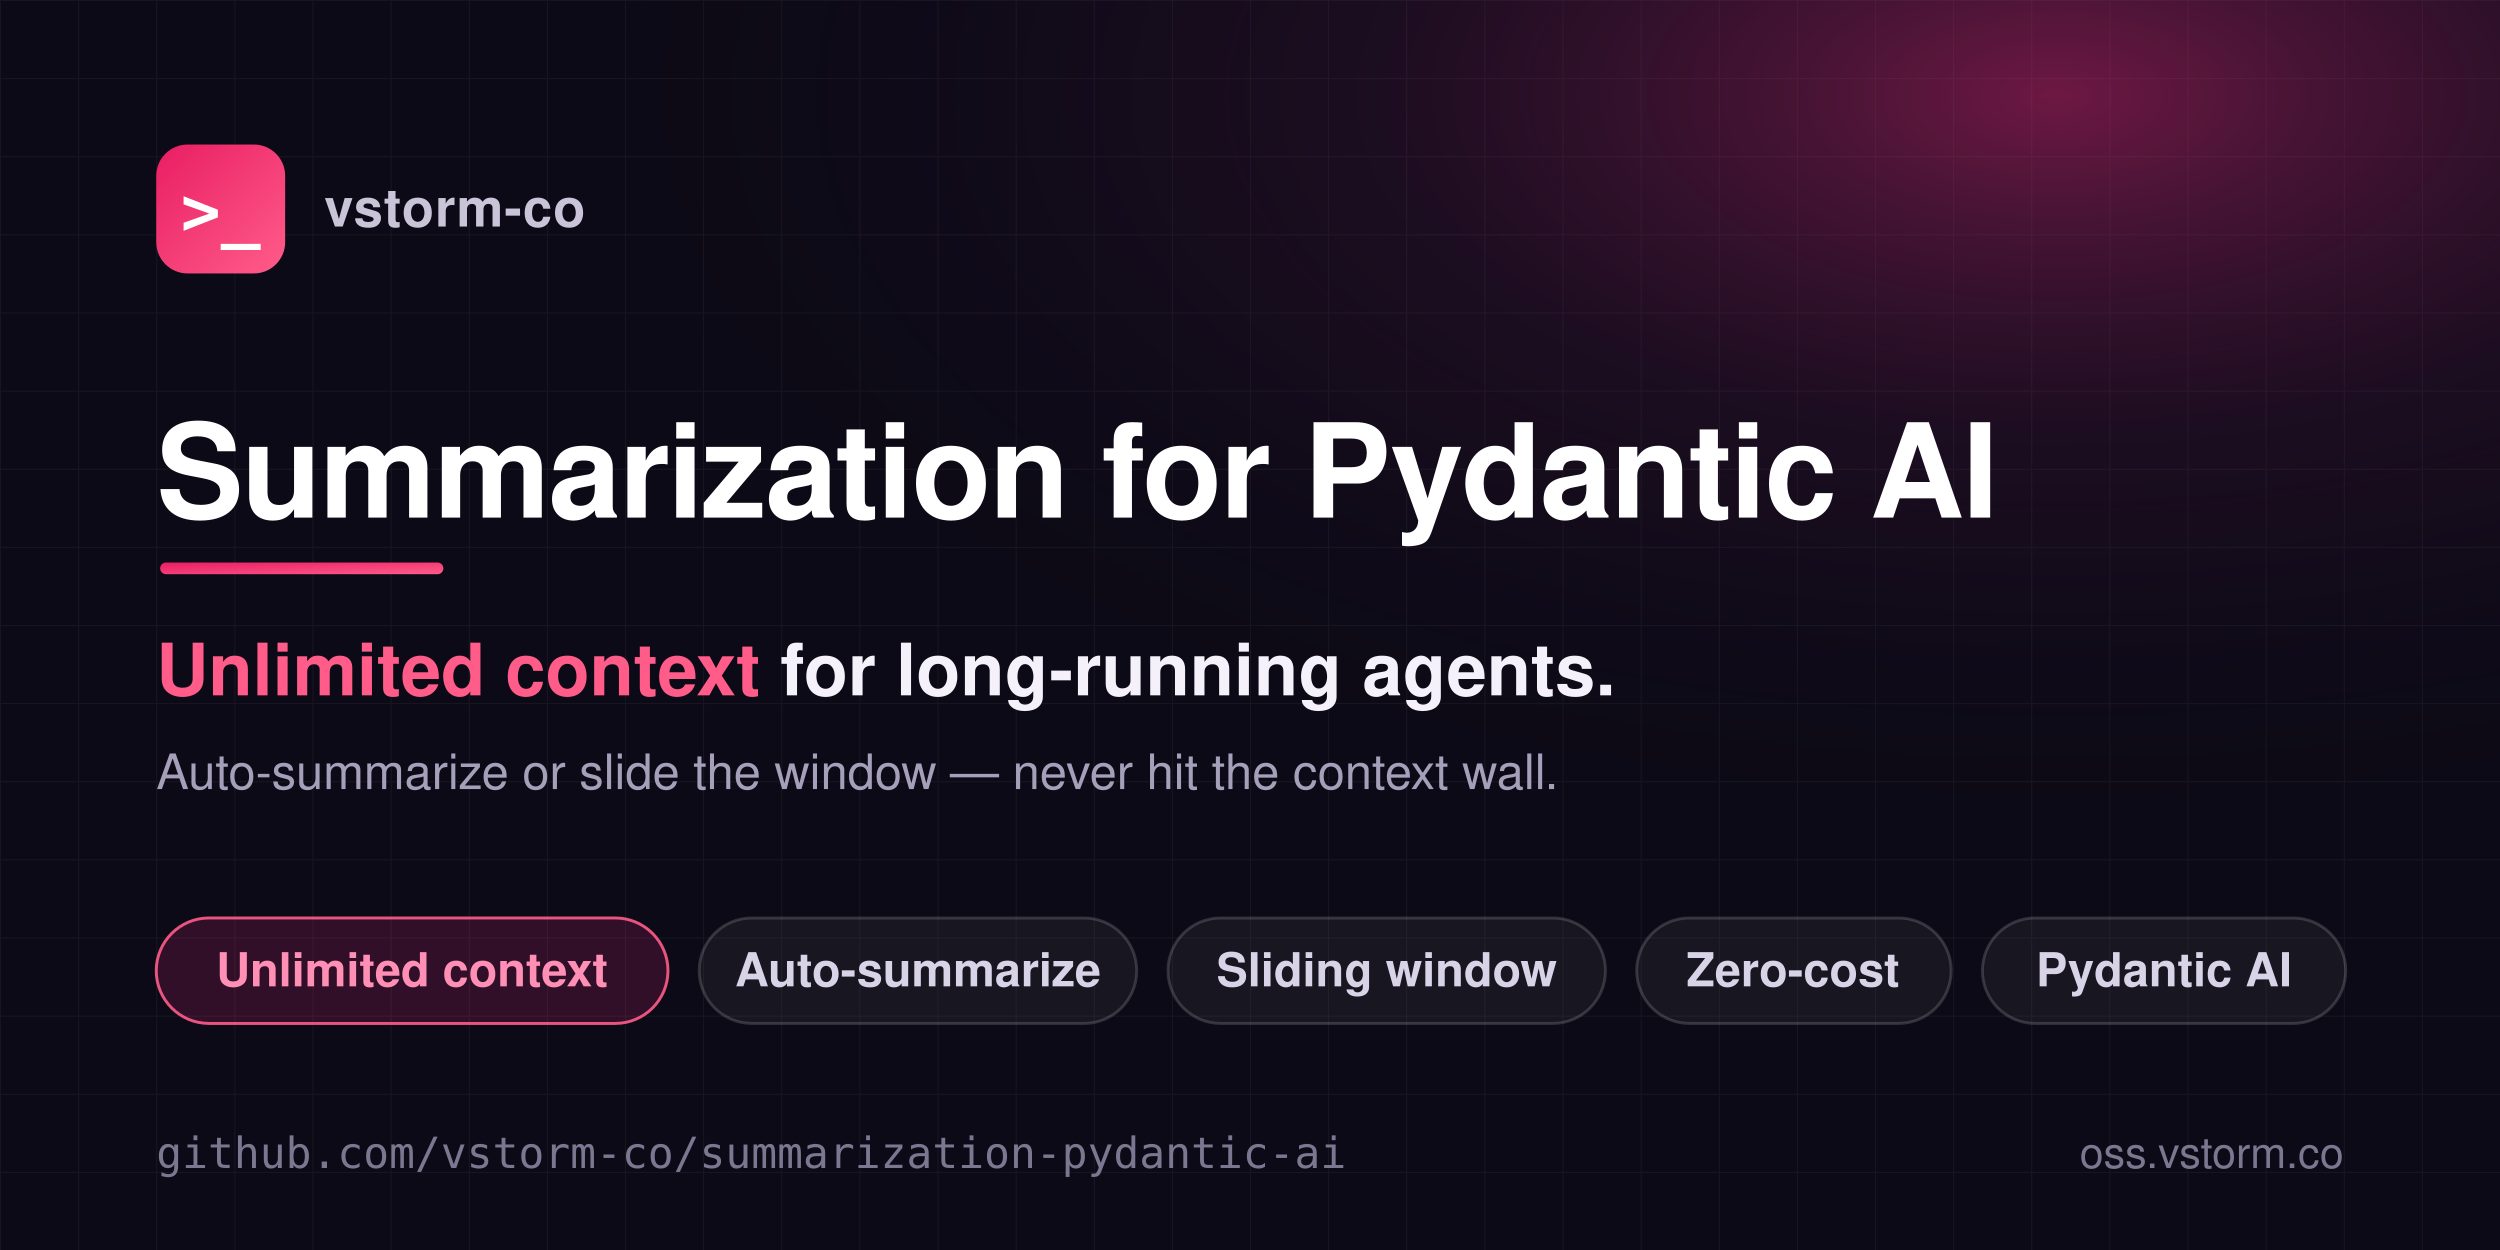
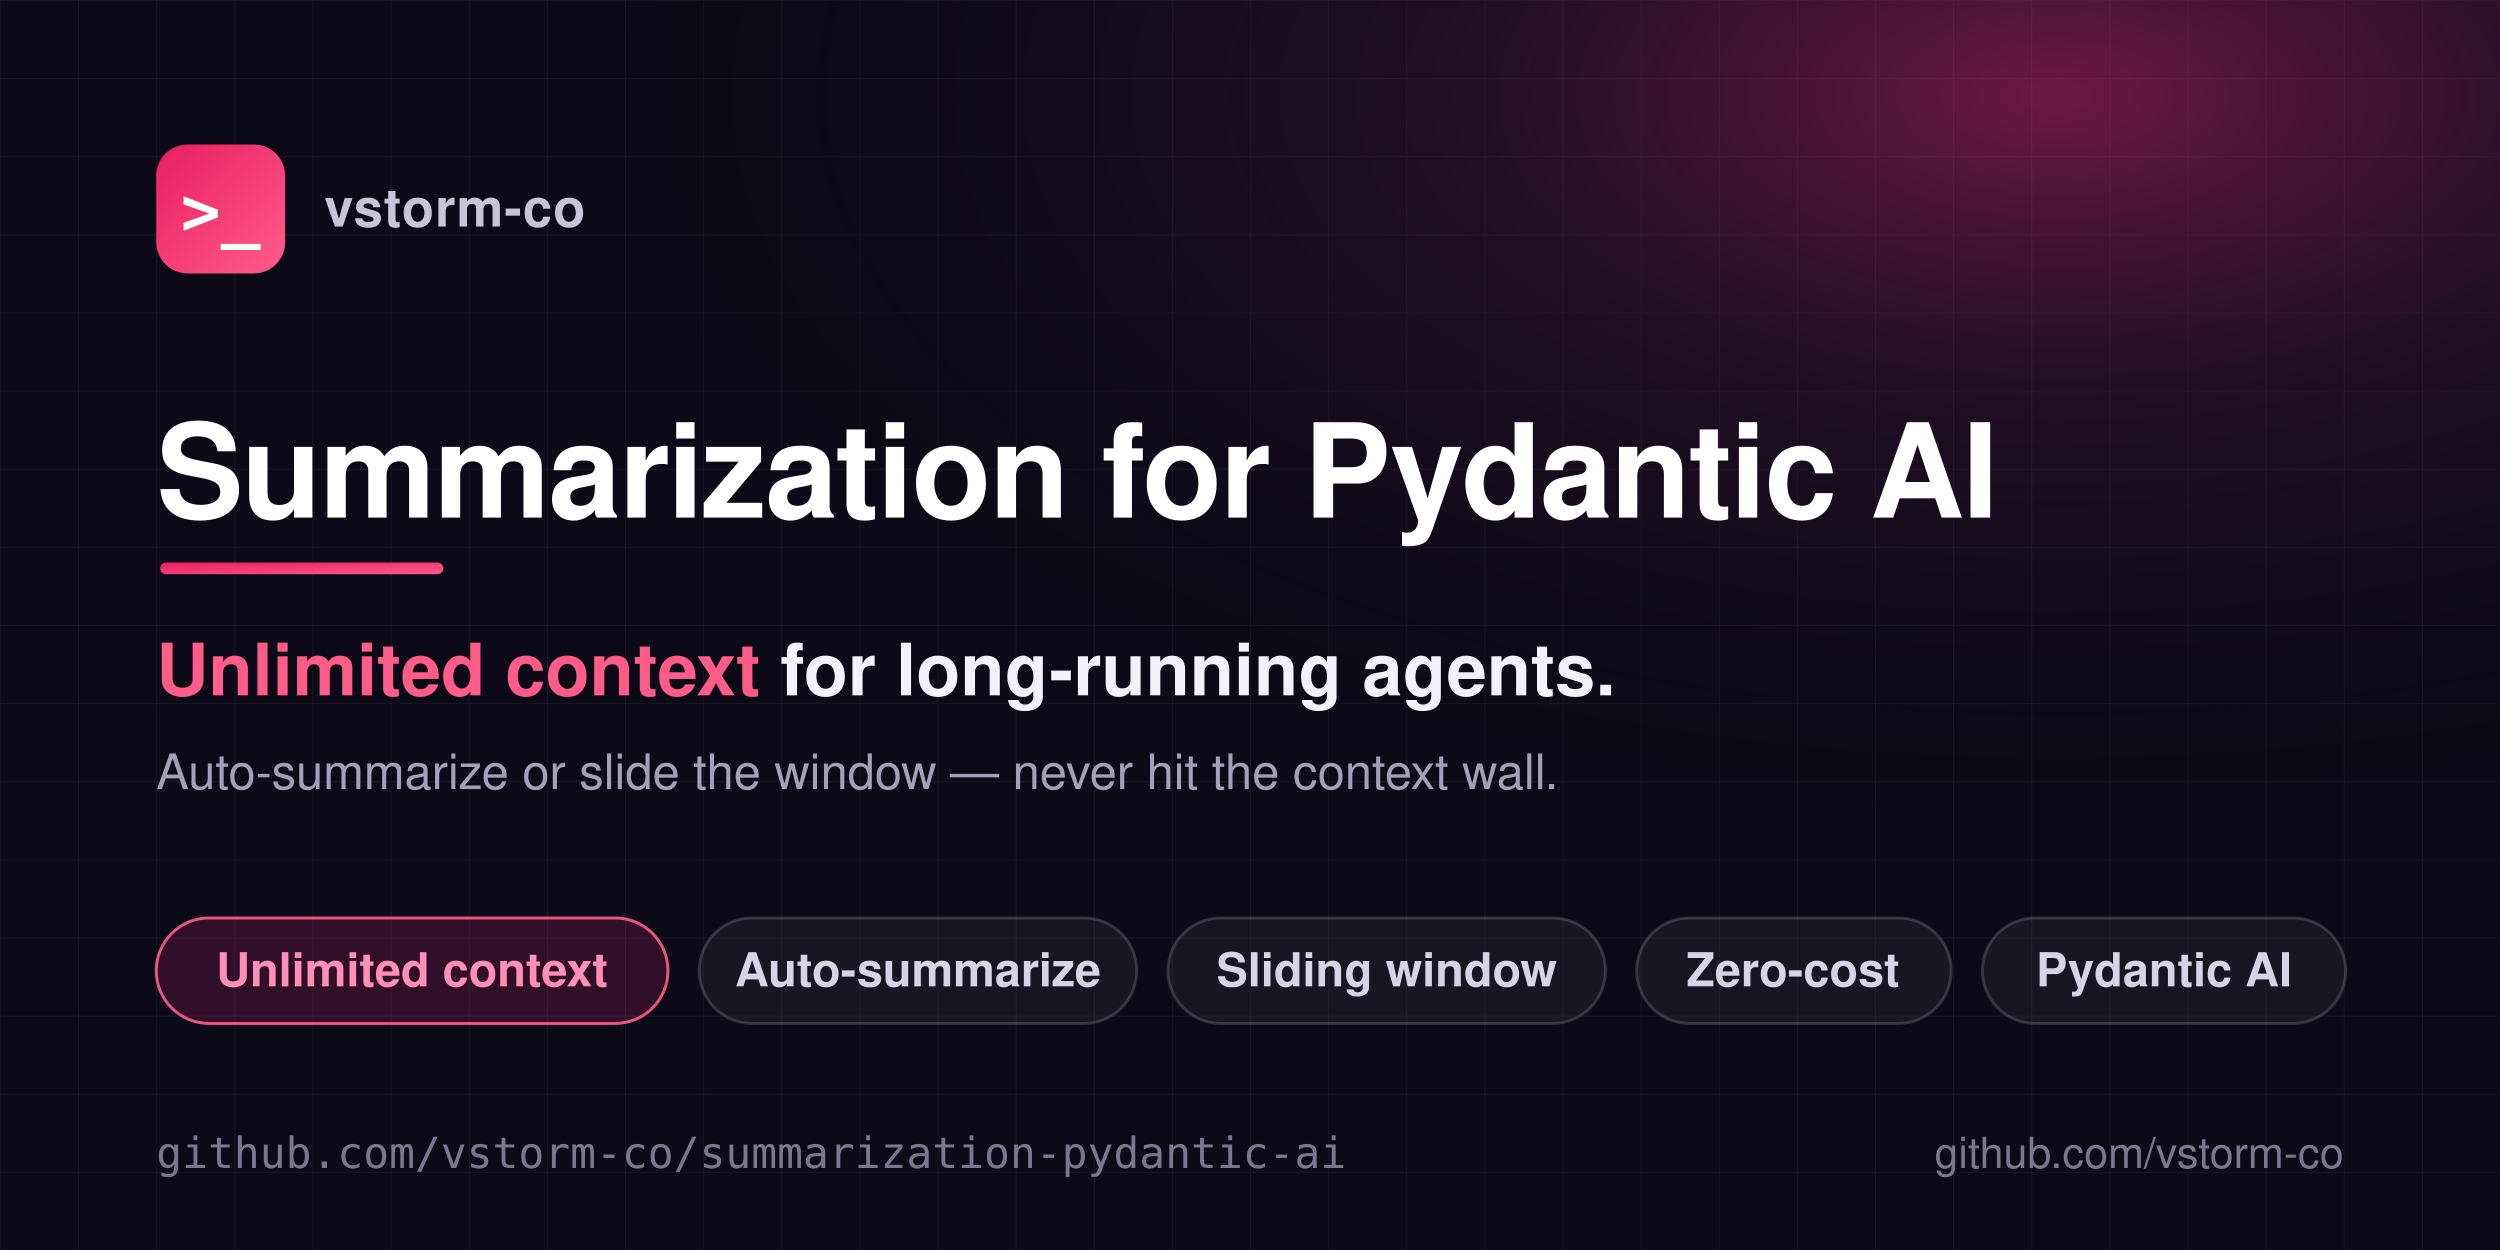
<svg xmlns="http://www.w3.org/2000/svg" width="1280" height="640" viewBox="0 0 1280 640" font-family="'Helvetica Neue', Helvetica, Arial, sans-serif">
  <defs>
    <linearGradient id="brand" x1="0%" y1="0%" x2="100%" y2="100%">
      <stop offset="0%" stop-color="#e91e63" />
      <stop offset="100%" stop-color="#ff5c8a" />
    </linearGradient>
    <radialGradient id="glow" cx="82%" cy="8%" r="60%">
      <stop offset="0%" stop-color="#ff2e88" stop-opacity="0.40" />
      <stop offset="45%" stop-color="#7a1f5c" stop-opacity="0.15" />
      <stop offset="100%" stop-color="#0c0a16" stop-opacity="0" />
    </radialGradient>
    <pattern id="grid" width="40" height="40" patternUnits="userSpaceOnUse">
      <path d="M40 0H0V40" fill="none" stroke="#ffffff" stroke-opacity="0.045" stroke-width="1" />
    </pattern>
  </defs>
  <rect width="1280" height="640" fill="#0c0a16" />
  <rect width="1280" height="640" fill="url(#grid)" />
  <rect width="1280" height="640" fill="url(#glow)" />
  <rect x="80" y="74" width="66" height="66" rx="16" fill="url(#brand)" />
  <text x="113" y="120" font-family="'SF Mono','Menlo',monospace" font-size="34" font-weight="700" fill="#ffffff" text-anchor="middle">&gt;_</text>
  <text x="166" y="116" font-size="27" font-weight="600" fill="#c9c4d8" letter-spacing="0.5">vstorm-co</text>
  <text x="80" y="265" font-size="67" font-weight="800" fill="#ffffff" letter-spacing="-1">Summarization for Pydantic AI</text>
  <rect x="82" y="288" width="145" height="6" rx="3" fill="url(#brand)" />
  <text x="80" y="356" font-size="37" font-weight="600" fill="#f4f1fb">
    <tspan fill="#ff5c8a">Unlimited context</tspan> for long-running agents.</text>
  <text x="80" y="404" font-size="25" font-weight="400" fill="#a59fba">Auto-summarize or slide the window — never hit the context wall.</text>
  <g font-size="24" font-weight="600">
    <rect x="80" y="470" width="262" height="54" rx="27" fill="#ff2e88" fill-opacity="0.16" stroke="#ff5c8a" stroke-opacity="0.9" stroke-width="1.5" />
    <rect x="358" y="470" width="224" height="54" rx="27" fill="#ffffff" fill-opacity="0.05" stroke="#ffffff" stroke-opacity="0.16" stroke-width="1.5" />
    <rect x="598" y="470" width="224" height="54" rx="27" fill="#ffffff" fill-opacity="0.05" stroke="#ffffff" stroke-opacity="0.16" stroke-width="1.5" />
    <rect x="838" y="470" width="161" height="54" rx="27" fill="#ffffff" fill-opacity="0.05" stroke="#ffffff" stroke-opacity="0.16" stroke-width="1.5" />
    <rect x="1015" y="470" width="186" height="54" rx="27" fill="#ffffff" fill-opacity="0.05" stroke="#ffffff" stroke-opacity="0.16" stroke-width="1.5" />
    <text x="211" y="505" fill="#ff8fb4" text-anchor="middle">Unlimited context</text>
    <text x="470" y="505" fill="#d8d3e6" text-anchor="middle">Auto-summarize</text>
    <text x="710" y="505" fill="#d8d3e6" text-anchor="middle">Sliding window</text>
    <text x="918" y="505" fill="#d8d3e6" text-anchor="middle">Zero-cost</text>
    <text x="1108" y="505" fill="#d8d3e6" text-anchor="middle">Pydantic AI</text>
  </g>
  <text x="80" y="598" font-family="'SF Mono','Menlo',monospace" font-size="22" fill="#7c7790">github.com/vstorm-co/summarization-pydantic-ai</text>
-   <text x="1200" y="598" font-size="22" fill="#7c7790" text-anchor="end">oss.vstorm.co</text>
+   <text x="1200" y="598" font-size="22" fill="#7c7790" text-anchor="end">github.com/vstorm-co</text>
</svg>
